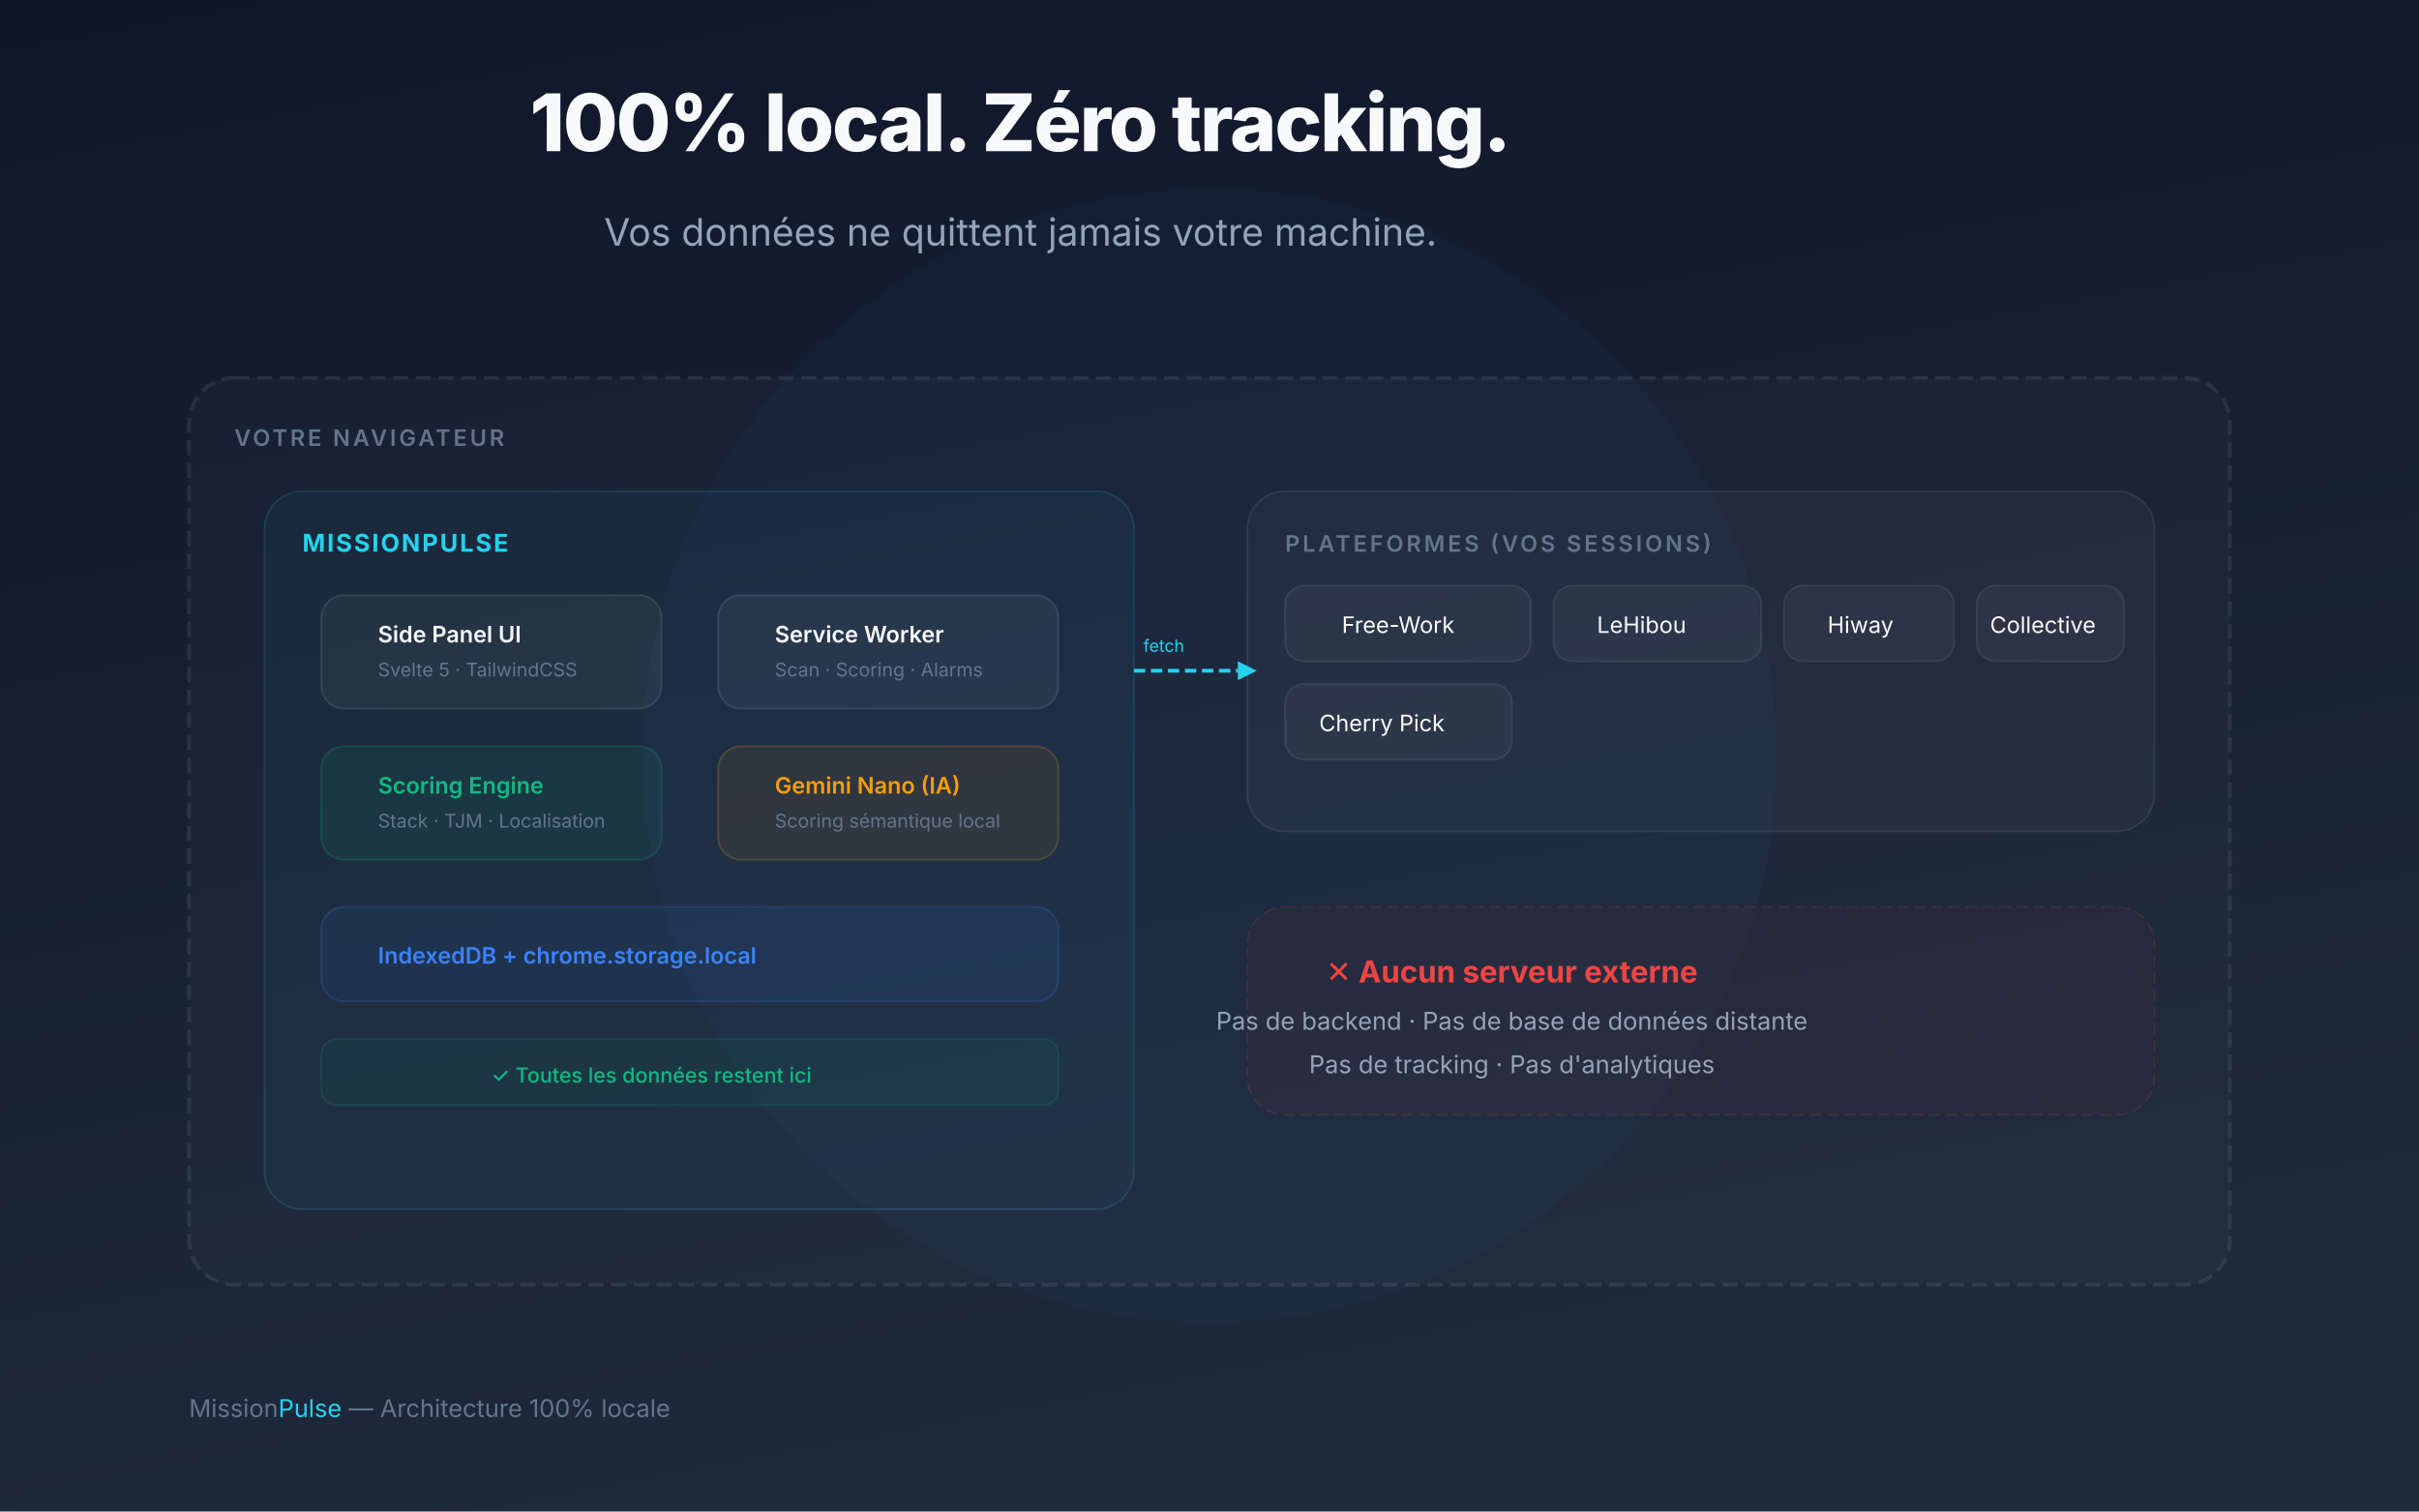
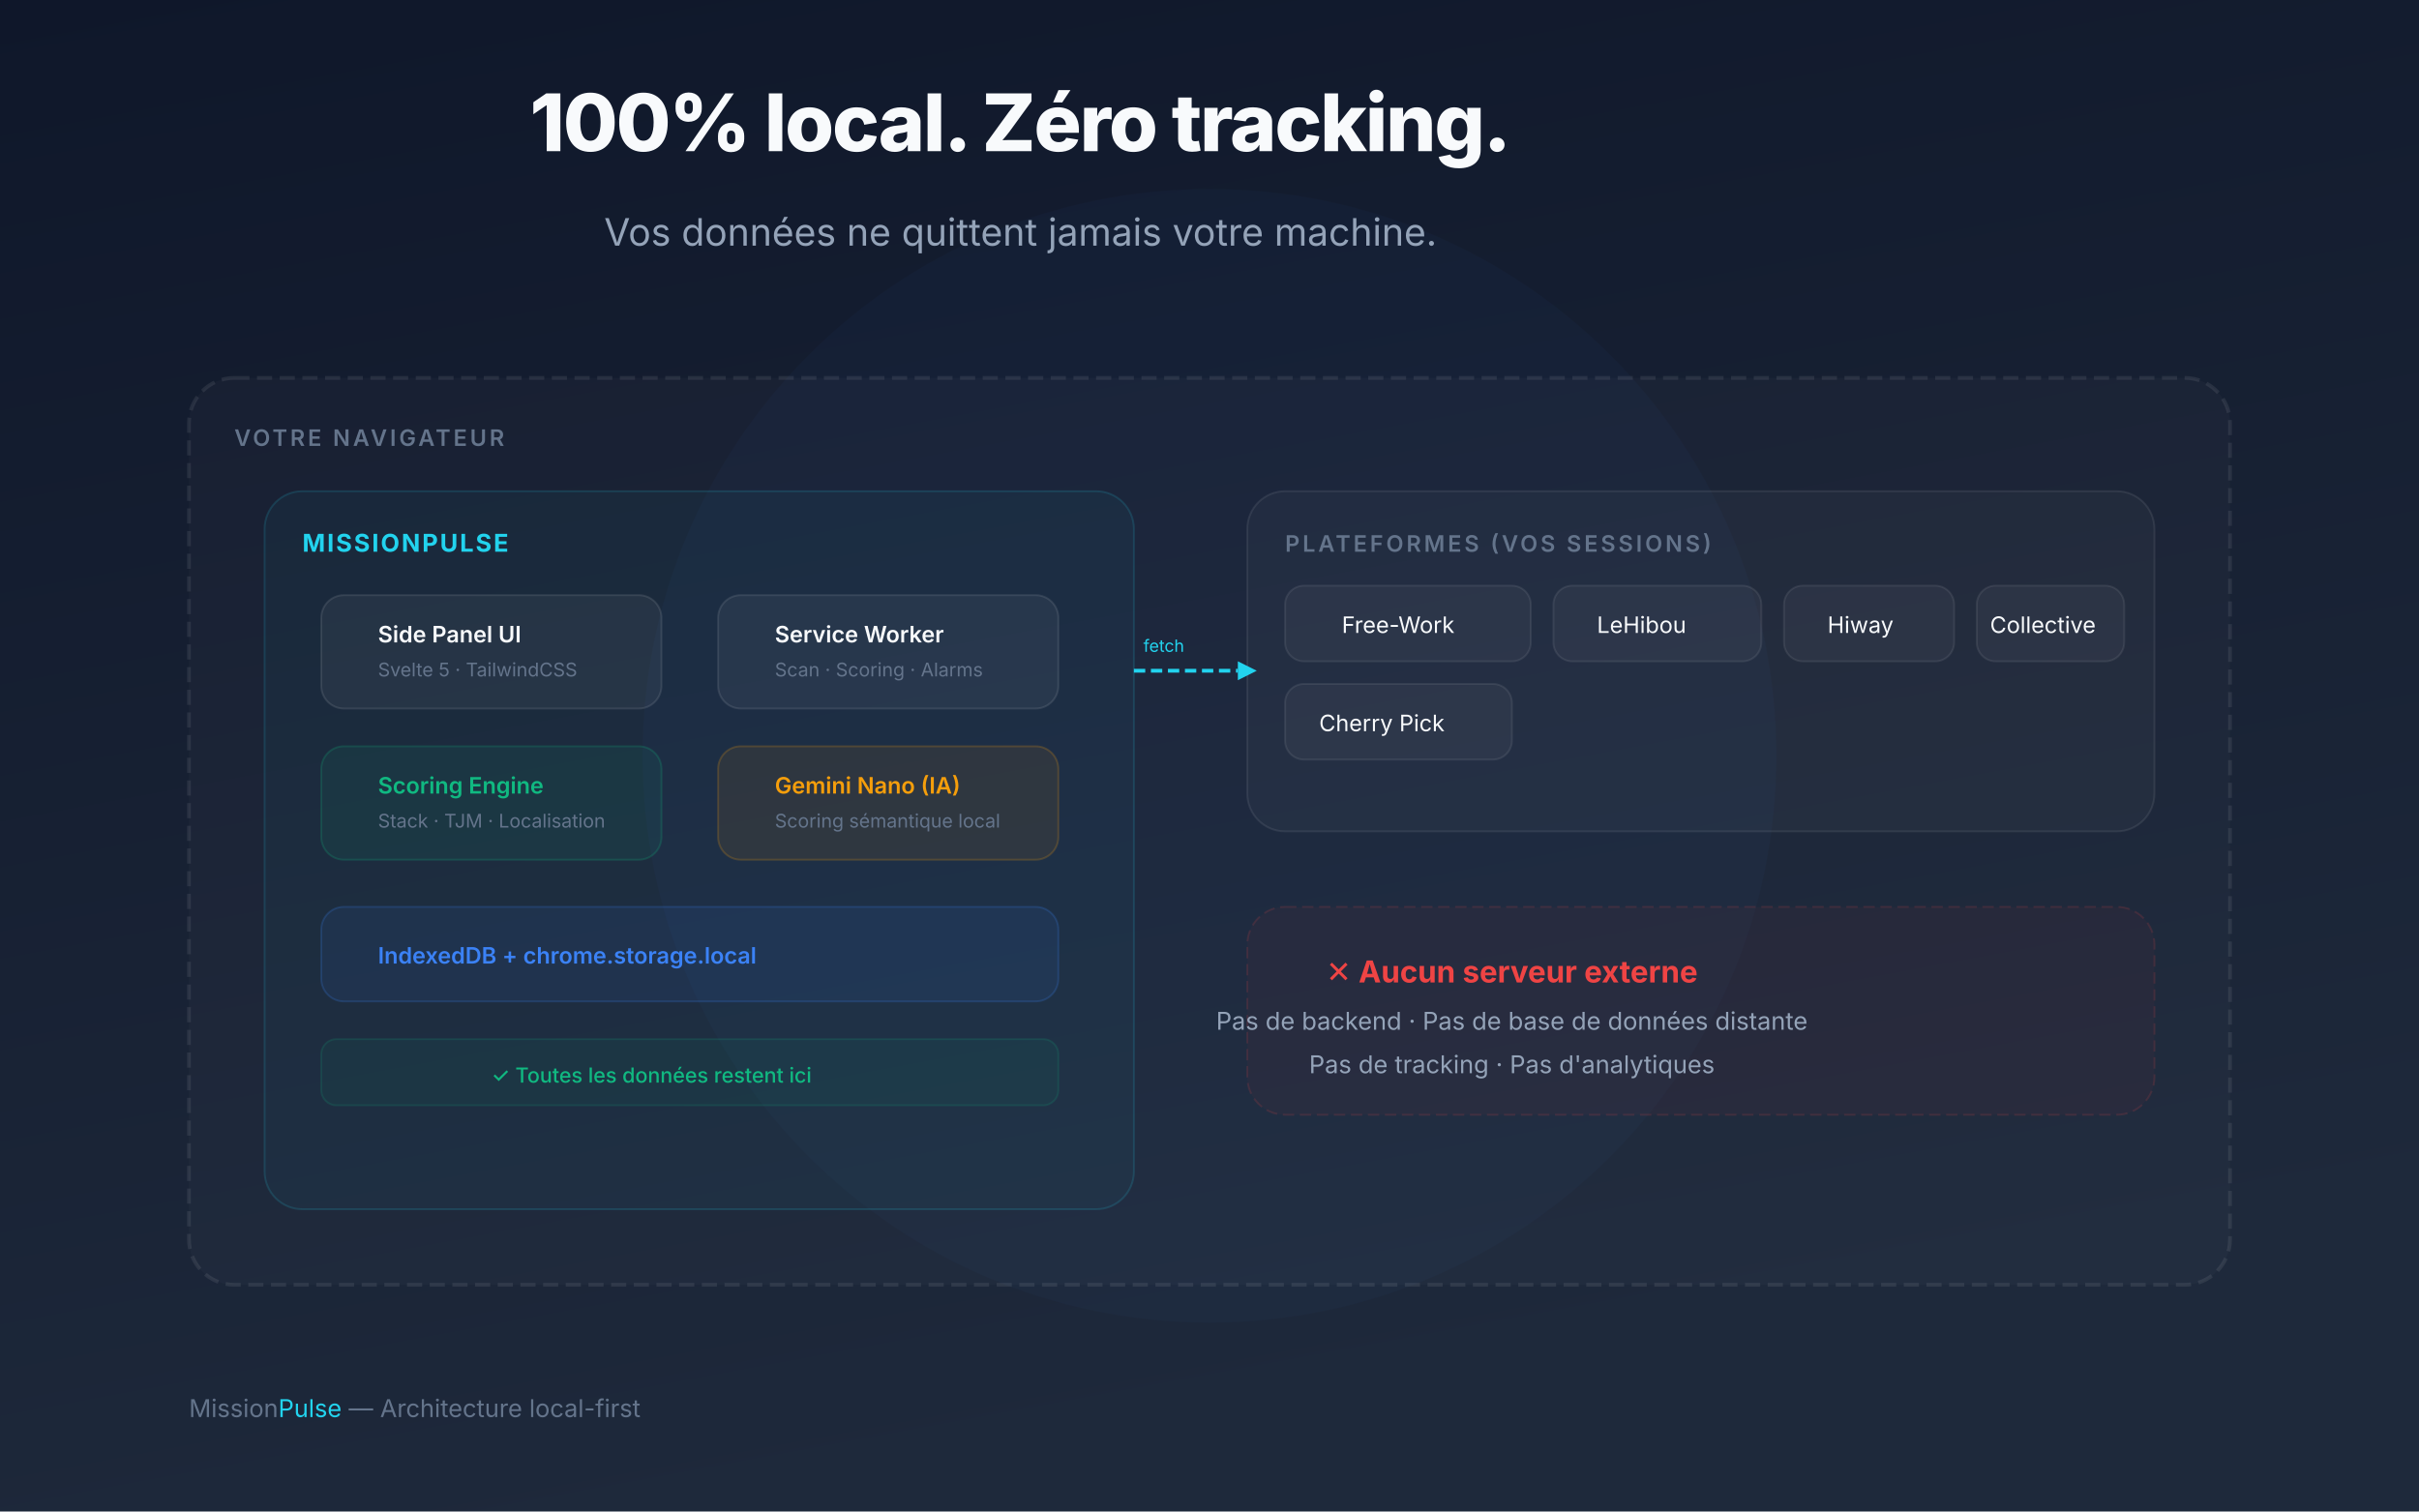
<svg xmlns="http://www.w3.org/2000/svg" width="1280" height="800" viewBox="0 0 1280 800">
  <defs>
    <linearGradient id="bg" x1="0" y1="0" x2="0.3" y2="1">
      <stop offset="0%" stop-color="#0F172A" />
      <stop offset="100%" stop-color="#1E293B" />
    </linearGradient>
  </defs>
  <rect width="1280" height="800" fill="url(#bg)" />
  <circle cx="640" cy="400" r="300" fill="#3B82F6" opacity="0.03" />
  <g transform="translate(140, 80)">
    <text x="400" y="0" font-family="Inter,system-ui,sans-serif" font-size="42" fill="#F8FAFC" font-weight="800" letter-spacing="-1" text-anchor="middle">100% local. Zéro tracking.</text>
    <text x="400" y="50" font-family="Inter,system-ui,sans-serif" font-size="20" fill="#94A3B8" text-anchor="middle">Vos données ne quittent jamais votre machine.</text>
  </g>
  <g transform="translate(100, 200)">
    <rect width="1080" height="480" rx="24" fill="rgba(255,255,255,0.02)" stroke="rgba(255,255,255,0.08)" stroke-width="2" stroke-dasharray="8 4" />
    <text x="24" y="36" font-family="Inter,system-ui,sans-serif" font-size="12" fill="#64748B" font-weight="600" letter-spacing="1.5">VOTRE NAVIGATEUR</text>
    <rect x="40" y="60" width="460" height="380" rx="20" fill="rgba(34,211,238,0.04)" stroke="rgba(34,211,238,0.15)" stroke-width="1" />
    <text x="60" y="92" font-family="Inter,system-ui,sans-serif" font-size="13" fill="#22D3EE" font-weight="700" letter-spacing="1">MISSIONPULSE</text>
    <rect x="70" y="115" width="180" height="60" rx="12" fill="rgba(255,255,255,0.05)" stroke="rgba(255,255,255,0.1)" stroke-width="1" />
    <text x="100" y="140" font-family="Inter,system-ui,sans-serif" font-size="12" fill="#F8FAFC" font-weight="600">Side Panel UI</text>
    <text x="100" y="158" font-family="Inter,system-ui,sans-serif" font-size="10" fill="#64748B">Svelte 5 · TailwindCSS</text>
    <rect x="280" y="115" width="180" height="60" rx="12" fill="rgba(255,255,255,0.05)" stroke="rgba(255,255,255,0.1)" stroke-width="1" />
    <text x="310" y="140" font-family="Inter,system-ui,sans-serif" font-size="12" fill="#F8FAFC" font-weight="600">Service Worker</text>
    <text x="310" y="158" font-family="Inter,system-ui,sans-serif" font-size="10" fill="#64748B">Scan · Scoring · Alarms</text>
    <rect x="70" y="195" width="180" height="60" rx="12" fill="rgba(16,185,129,0.08)" stroke="rgba(16,185,129,0.2)" stroke-width="1" />
    <text x="100" y="220" font-family="Inter,system-ui,sans-serif" font-size="12" fill="#10B981" font-weight="600">Scoring Engine</text>
    <text x="100" y="238" font-family="Inter,system-ui,sans-serif" font-size="10" fill="#64748B">Stack · TJM · Localisation</text>
    <rect x="280" y="195" width="180" height="60" rx="12" fill="rgba(245,158,11,0.08)" stroke="rgba(245,158,11,0.2)" stroke-width="1" />
    <text x="310" y="220" font-family="Inter,system-ui,sans-serif" font-size="12" fill="#F59E0B" font-weight="600">Gemini Nano (IA)</text>
    <text x="310" y="238" font-family="Inter,system-ui,sans-serif" font-size="10" fill="#64748B">Scoring sémantique local</text>
    <rect x="70" y="280" width="390" height="50" rx="12" fill="rgba(59,130,246,0.08)" stroke="rgba(59,130,246,0.2)" stroke-width="1" />
    <text x="100" y="310" font-family="Inter,system-ui,sans-serif" font-size="12" fill="#3B82F6" font-weight="600">IndexedDB + chrome.storage.local</text>
    <rect x="70" y="350" width="390" height="35" rx="8" fill="rgba(16,185,129,0.06)" stroke="rgba(16,185,129,0.15)" stroke-width="1" />
    <text x="160" y="373" font-family="Inter,system-ui,sans-serif" font-size="11" fill="#10B981" font-weight="500">✓ Toutes les données restent ici</text>
    <rect x="560" y="60" width="480" height="180" rx="20" fill="rgba(255,255,255,0.03)" stroke="rgba(255,255,255,0.08)" stroke-width="1" />
    <text x="580" y="92" font-family="Inter,system-ui,sans-serif" font-size="12" fill="#64748B" font-weight="600" letter-spacing="1.5">PLATEFORMES (VOS SESSIONS)</text>
    <rect x="580" y="110" width="130" height="40" rx="10" fill="rgba(255,255,255,0.04)" stroke="rgba(255,255,255,0.08)" stroke-width="1" />
    <text x="610" y="135" font-family="Inter,system-ui,sans-serif" font-size="12" fill="#F8FAFC">Free-Work</text>
    <rect x="722" y="110" width="110" height="40" rx="10" fill="rgba(255,255,255,0.04)" stroke="rgba(255,255,255,0.08)" stroke-width="1" />
    <text x="745" y="135" font-family="Inter,system-ui,sans-serif" font-size="12" fill="#F8FAFC">LeHibou</text>
    <rect x="844" y="110" width="90" height="40" rx="10" fill="rgba(255,255,255,0.04)" stroke="rgba(255,255,255,0.08)" stroke-width="1" />
    <text x="867" y="135" font-family="Inter,system-ui,sans-serif" font-size="12" fill="#F8FAFC">Hiway</text>
    <rect x="946" y="110" width="78" height="40" rx="10" fill="rgba(255,255,255,0.04)" stroke="rgba(255,255,255,0.08)" stroke-width="1" />
    <text x="953" y="135" font-family="Inter,system-ui,sans-serif" font-size="12" fill="#F8FAFC">Collective</text>
    <rect x="580" y="162" width="120" height="40" rx="10" fill="rgba(255,255,255,0.04)" stroke="rgba(255,255,255,0.08)" stroke-width="1" />
    <text x="598" y="187" font-family="Inter,system-ui,sans-serif" font-size="12" fill="#F8FAFC">Cherry Pick</text>
    <line x1="500" y1="155" x2="555" y2="155" stroke="#22D3EE" stroke-width="2" stroke-dasharray="6 3" />
    <polygon points="555,150 565,155 555,160" fill="#22D3EE" />
    <text x="505" y="145" font-family="Inter,system-ui,sans-serif" font-size="9" fill="#22D3EE">fetch</text>
    <rect x="560" y="280" width="480" height="110" rx="20" fill="rgba(239,68,68,0.04)" stroke="rgba(239,68,68,0.15)" stroke-width="1" stroke-dasharray="6 3" />
    <text x="700" y="320" font-family="Inter,system-ui,sans-serif" font-size="16" fill="#EF4444" font-weight="700" text-anchor="middle">✕ Aucun serveur externe</text>
    <text x="700" y="345" font-family="Inter,system-ui,sans-serif" font-size="13" fill="#94A3B8" text-anchor="middle">Pas de backend · Pas de base de données distante</text>
    <text x="700" y="368" font-family="Inter,system-ui,sans-serif" font-size="13" fill="#94A3B8" text-anchor="middle">Pas de tracking · Pas d'analytiques</text>
  </g>
  <g transform="translate(100, 750)">
    <text x="0" y="0" font-family="Inter,system-ui,sans-serif" font-size="13" fill="#64748B">
-       Mission<tspan fill="#22D3EE">Pulse</tspan> — Architecture 100% locale
+       Mission<tspan fill="#22D3EE">Pulse</tspan> — Architecture local-first
    </text>
  </g>
</svg>
